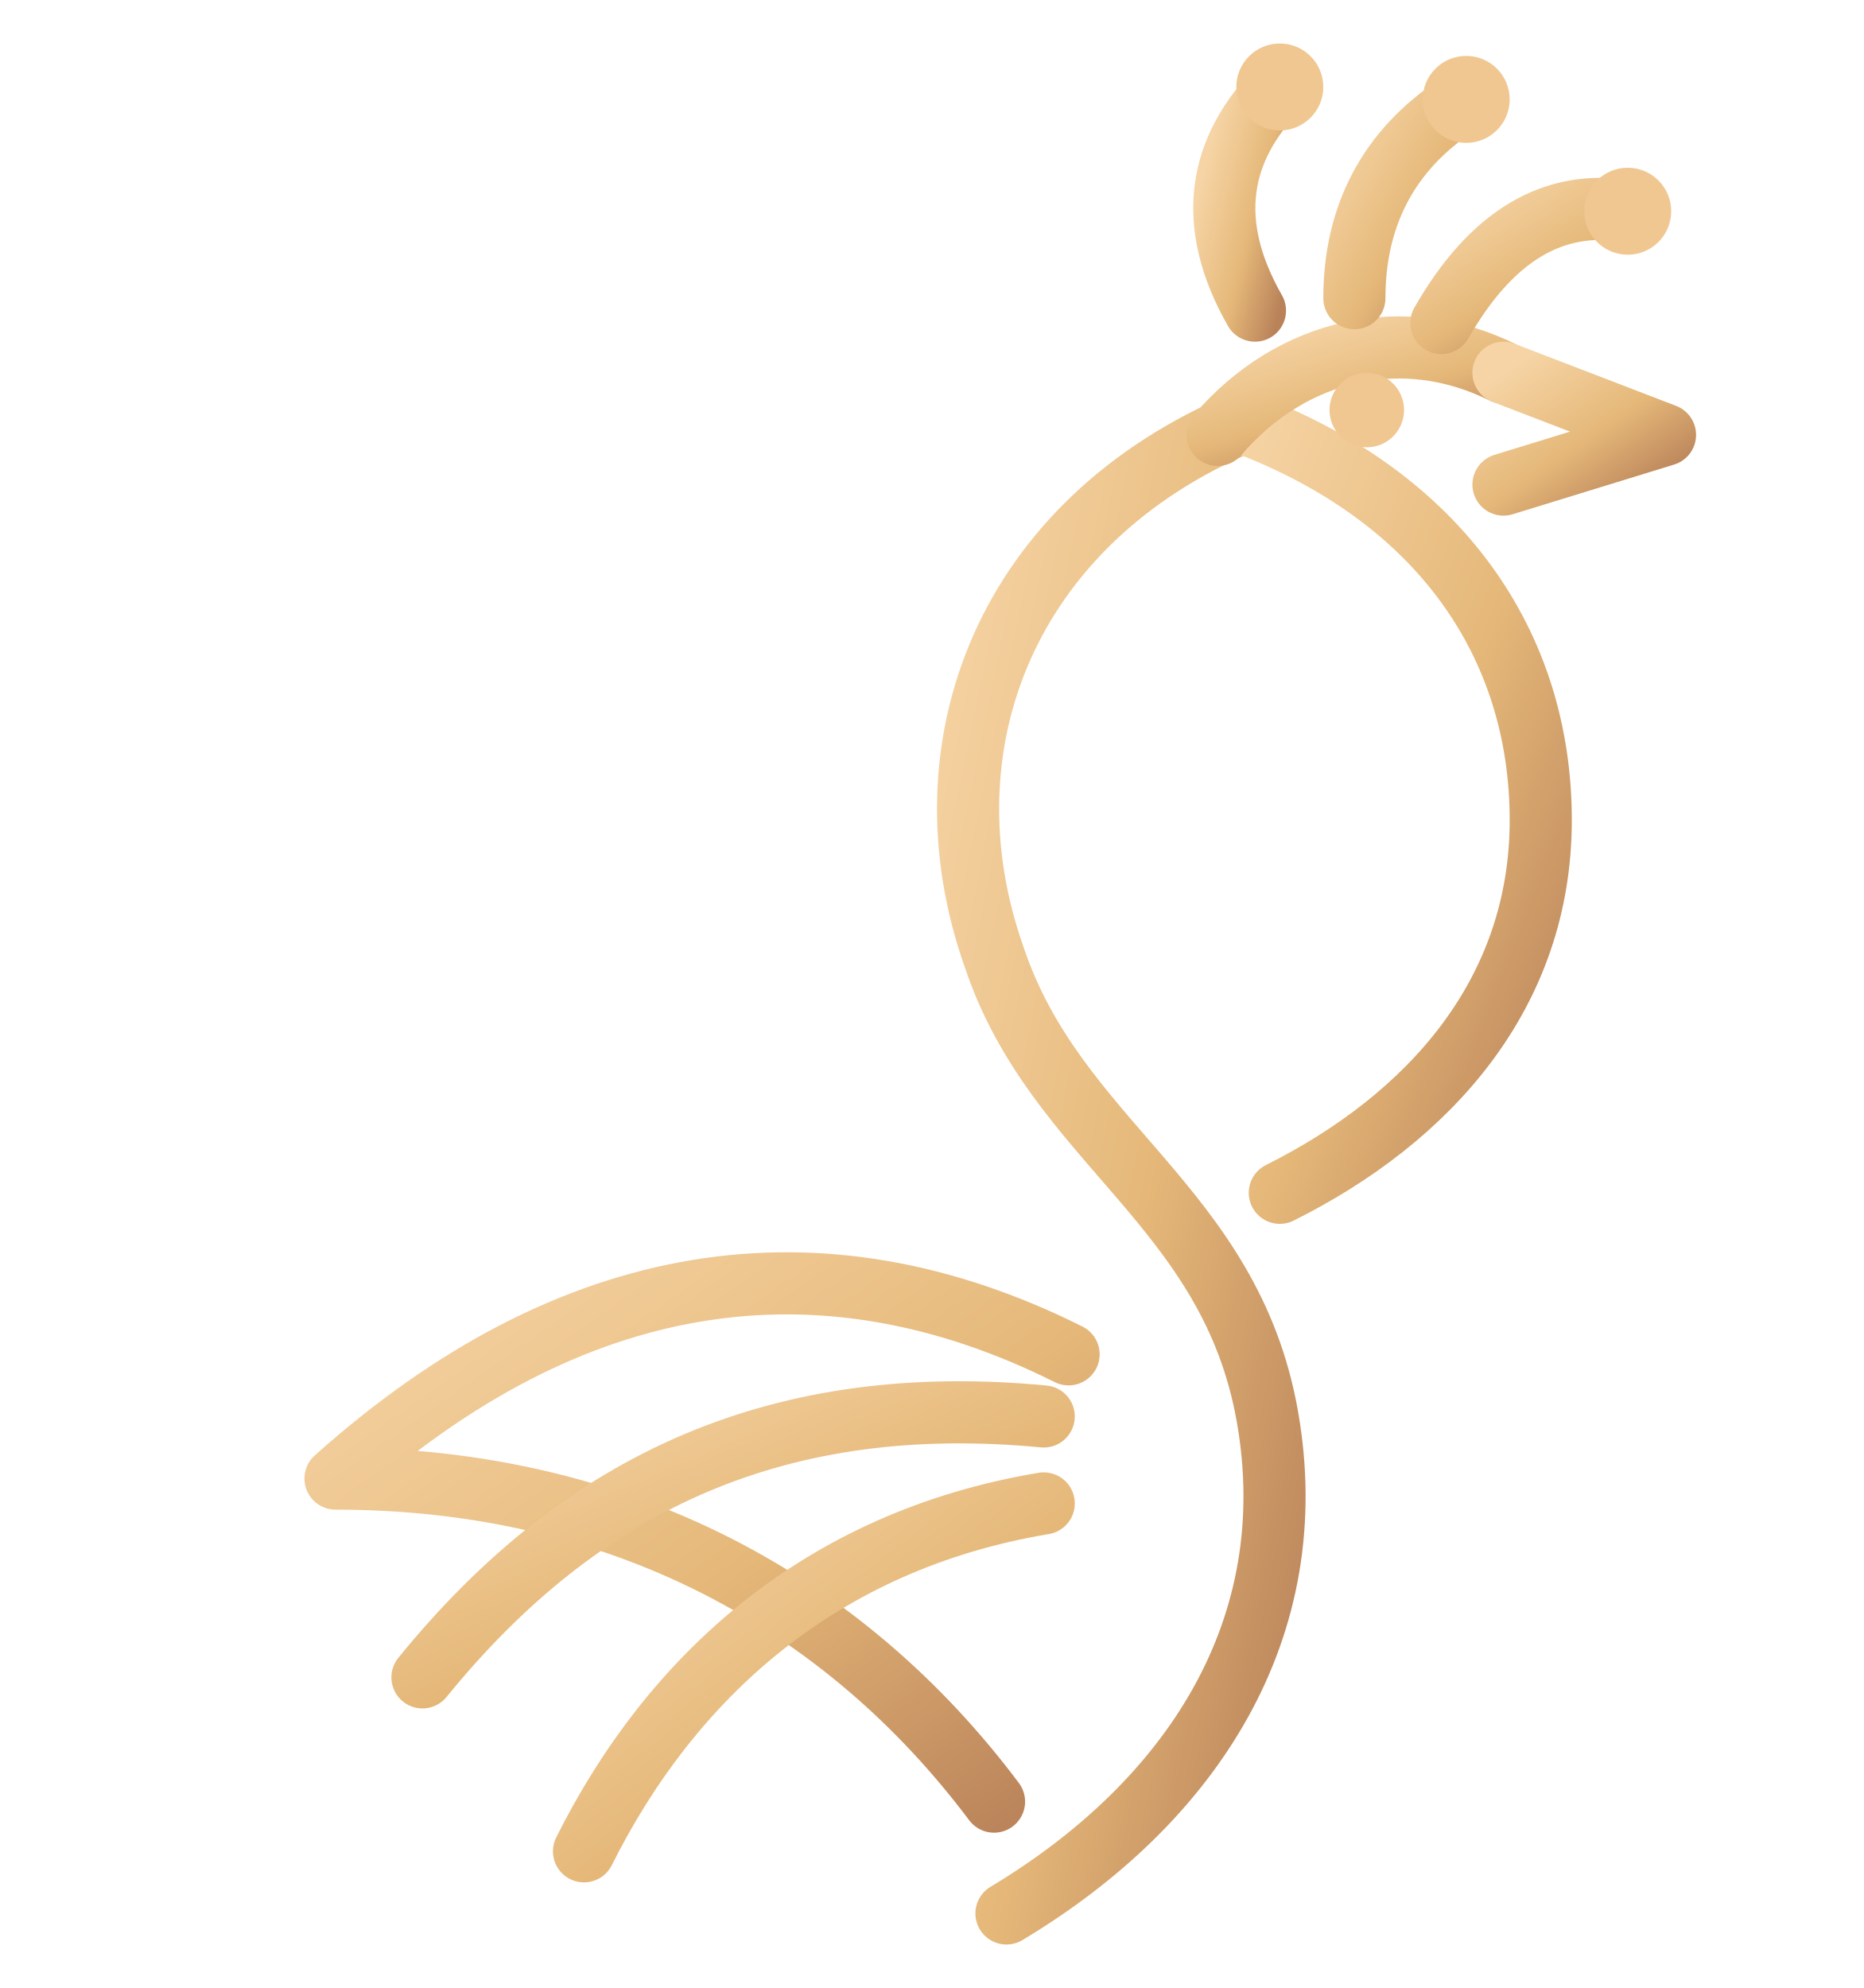
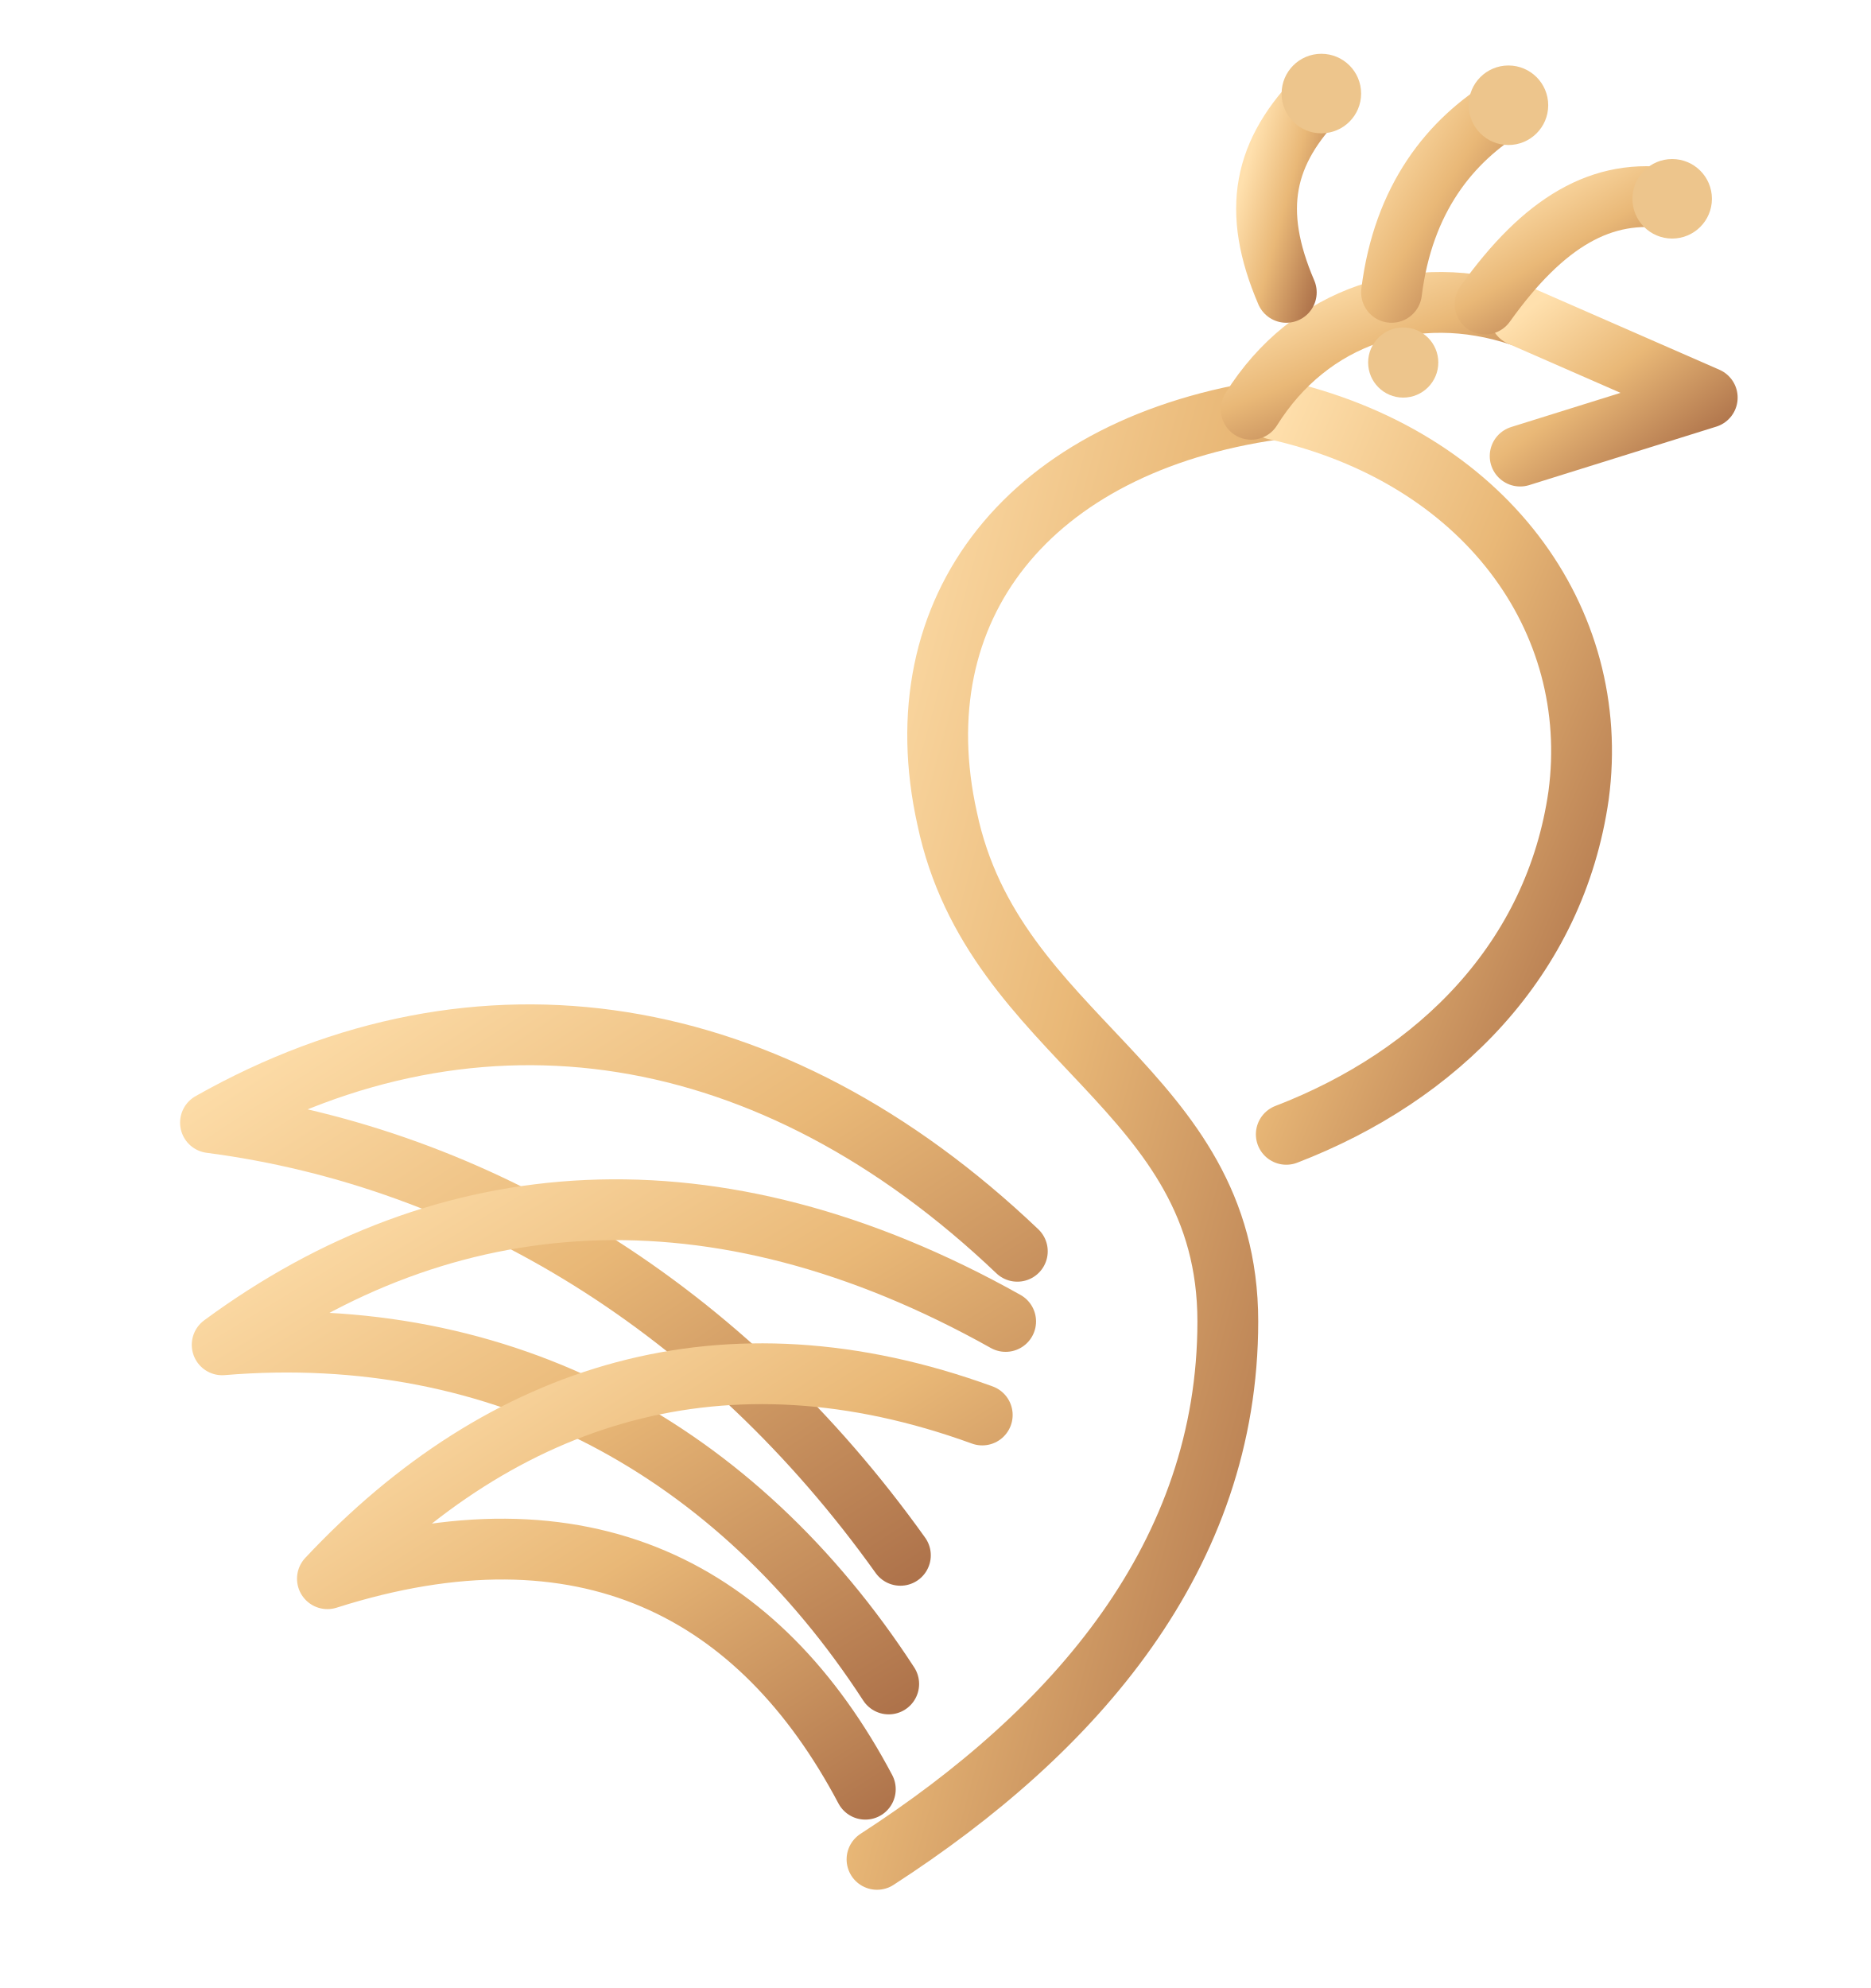
- <svg xmlns="http://www.w3.org/2000/svg" viewBox="0 0 150 160">
+ <svg xmlns="http://www.w3.org/2000/svg" viewBox="0 0 160 170">
  <defs>
    <linearGradient id="g" x1="0" y1="0" x2="1" y2="1">
-       <stop offset="0" stop-color="#f6d4a5" />
-       <stop offset=".55" stop-color="#e5b879" />
-       <stop offset="1" stop-color="#b98259" />
+       <stop offset="0" stop-color="#ffe0ad" />
+       <stop offset=".45" stop-color="#e9b877" />
+       <stop offset="1" stop-color="#a96d47" />
    </linearGradient>
  </defs>
-   <g transform="translate(8,3)" fill="none" stroke="url(#g)" stroke-width="5" stroke-linecap="round" stroke-linejoin="round">
-     <path d="M92 31C73 39 66 57 72 74C77 89 91 94 94 111C97 128 88 142 73 151" />
-     <path d="M92 31C108 37 116 49 116 63C116 77 107 87 95 93" />
-     <path d="M90 32C96 25 105 23 113 27" />
-     <path d="M113 27L126 32L113 36" />
-     <circle cx="102" cy="30" r="3" fill="#f0c791" stroke="none" />
-     <path d="M93 22C89 15 90 9 95 4" />
-     <path d="M101 21C101 13 105 8 110 5" />
-     <path d="M108 23C112 16 117 13 123 14" />
-     <circle cx="95" cy="4" r="3.5" fill="#f0c791" stroke="none" />
-     <circle cx="110" cy="5" r="3.5" fill="#f0c791" stroke="none" />
-     <circle cx="123" cy="14" r="3.5" fill="#f0c791" stroke="none" />
-     <path d="M78 106C58 96 38 99 19 116C42 116 60 126 72 142" />
-     <path d="M76 111C55 109 39 116 26 132" />
-     <path d="M76 118C58 121 46 132 39 146" />
+   <g transform="translate(4,5)" fill="none" stroke="url(#g)" stroke-width="5.2" stroke-linecap="round" stroke-linejoin="round">
+     <path d="M105 30C84 33 73 47 77 65C81 84 101 88 101 108C101 128 88 143 71 154" />
+     <path d="M105 30C123 34 133 48 131 63C129 77 119 87 106 92" />
+     <path d="M103 30C108 22 117 19 126 22" />
+     <path d="M126 22L142 29L126 34" />
+     <circle cx="116" cy="26" r="3" fill="#edc58c" stroke="none" />
+     <path d="M106 20C103 13 104 8 109 3" />
+     <path d="M115 20C116 12 120 7 125 4" />
+     <path d="M123 21C128 14 133 11 139 12" />
+     <circle cx="109" cy="3" r="3.4" fill="#edc58c" stroke="none" />
+     <circle cx="125" cy="4" r="3.4" fill="#edc58c" stroke="none" />
+     <circle cx="139" cy="12" r="3.4" fill="#edc58c" stroke="none" />
+     <path d="M83 102C62 82 37 78 14 91C37 94 58 107 73 128" />
+     <path d="M82 108C57 94 34 96 15 110C39 108 59 119 72 139" />
+     <path d="M80 116C58 108 39 114 24 130C46 123 61 131 70 148" />
  </g>
</svg>
